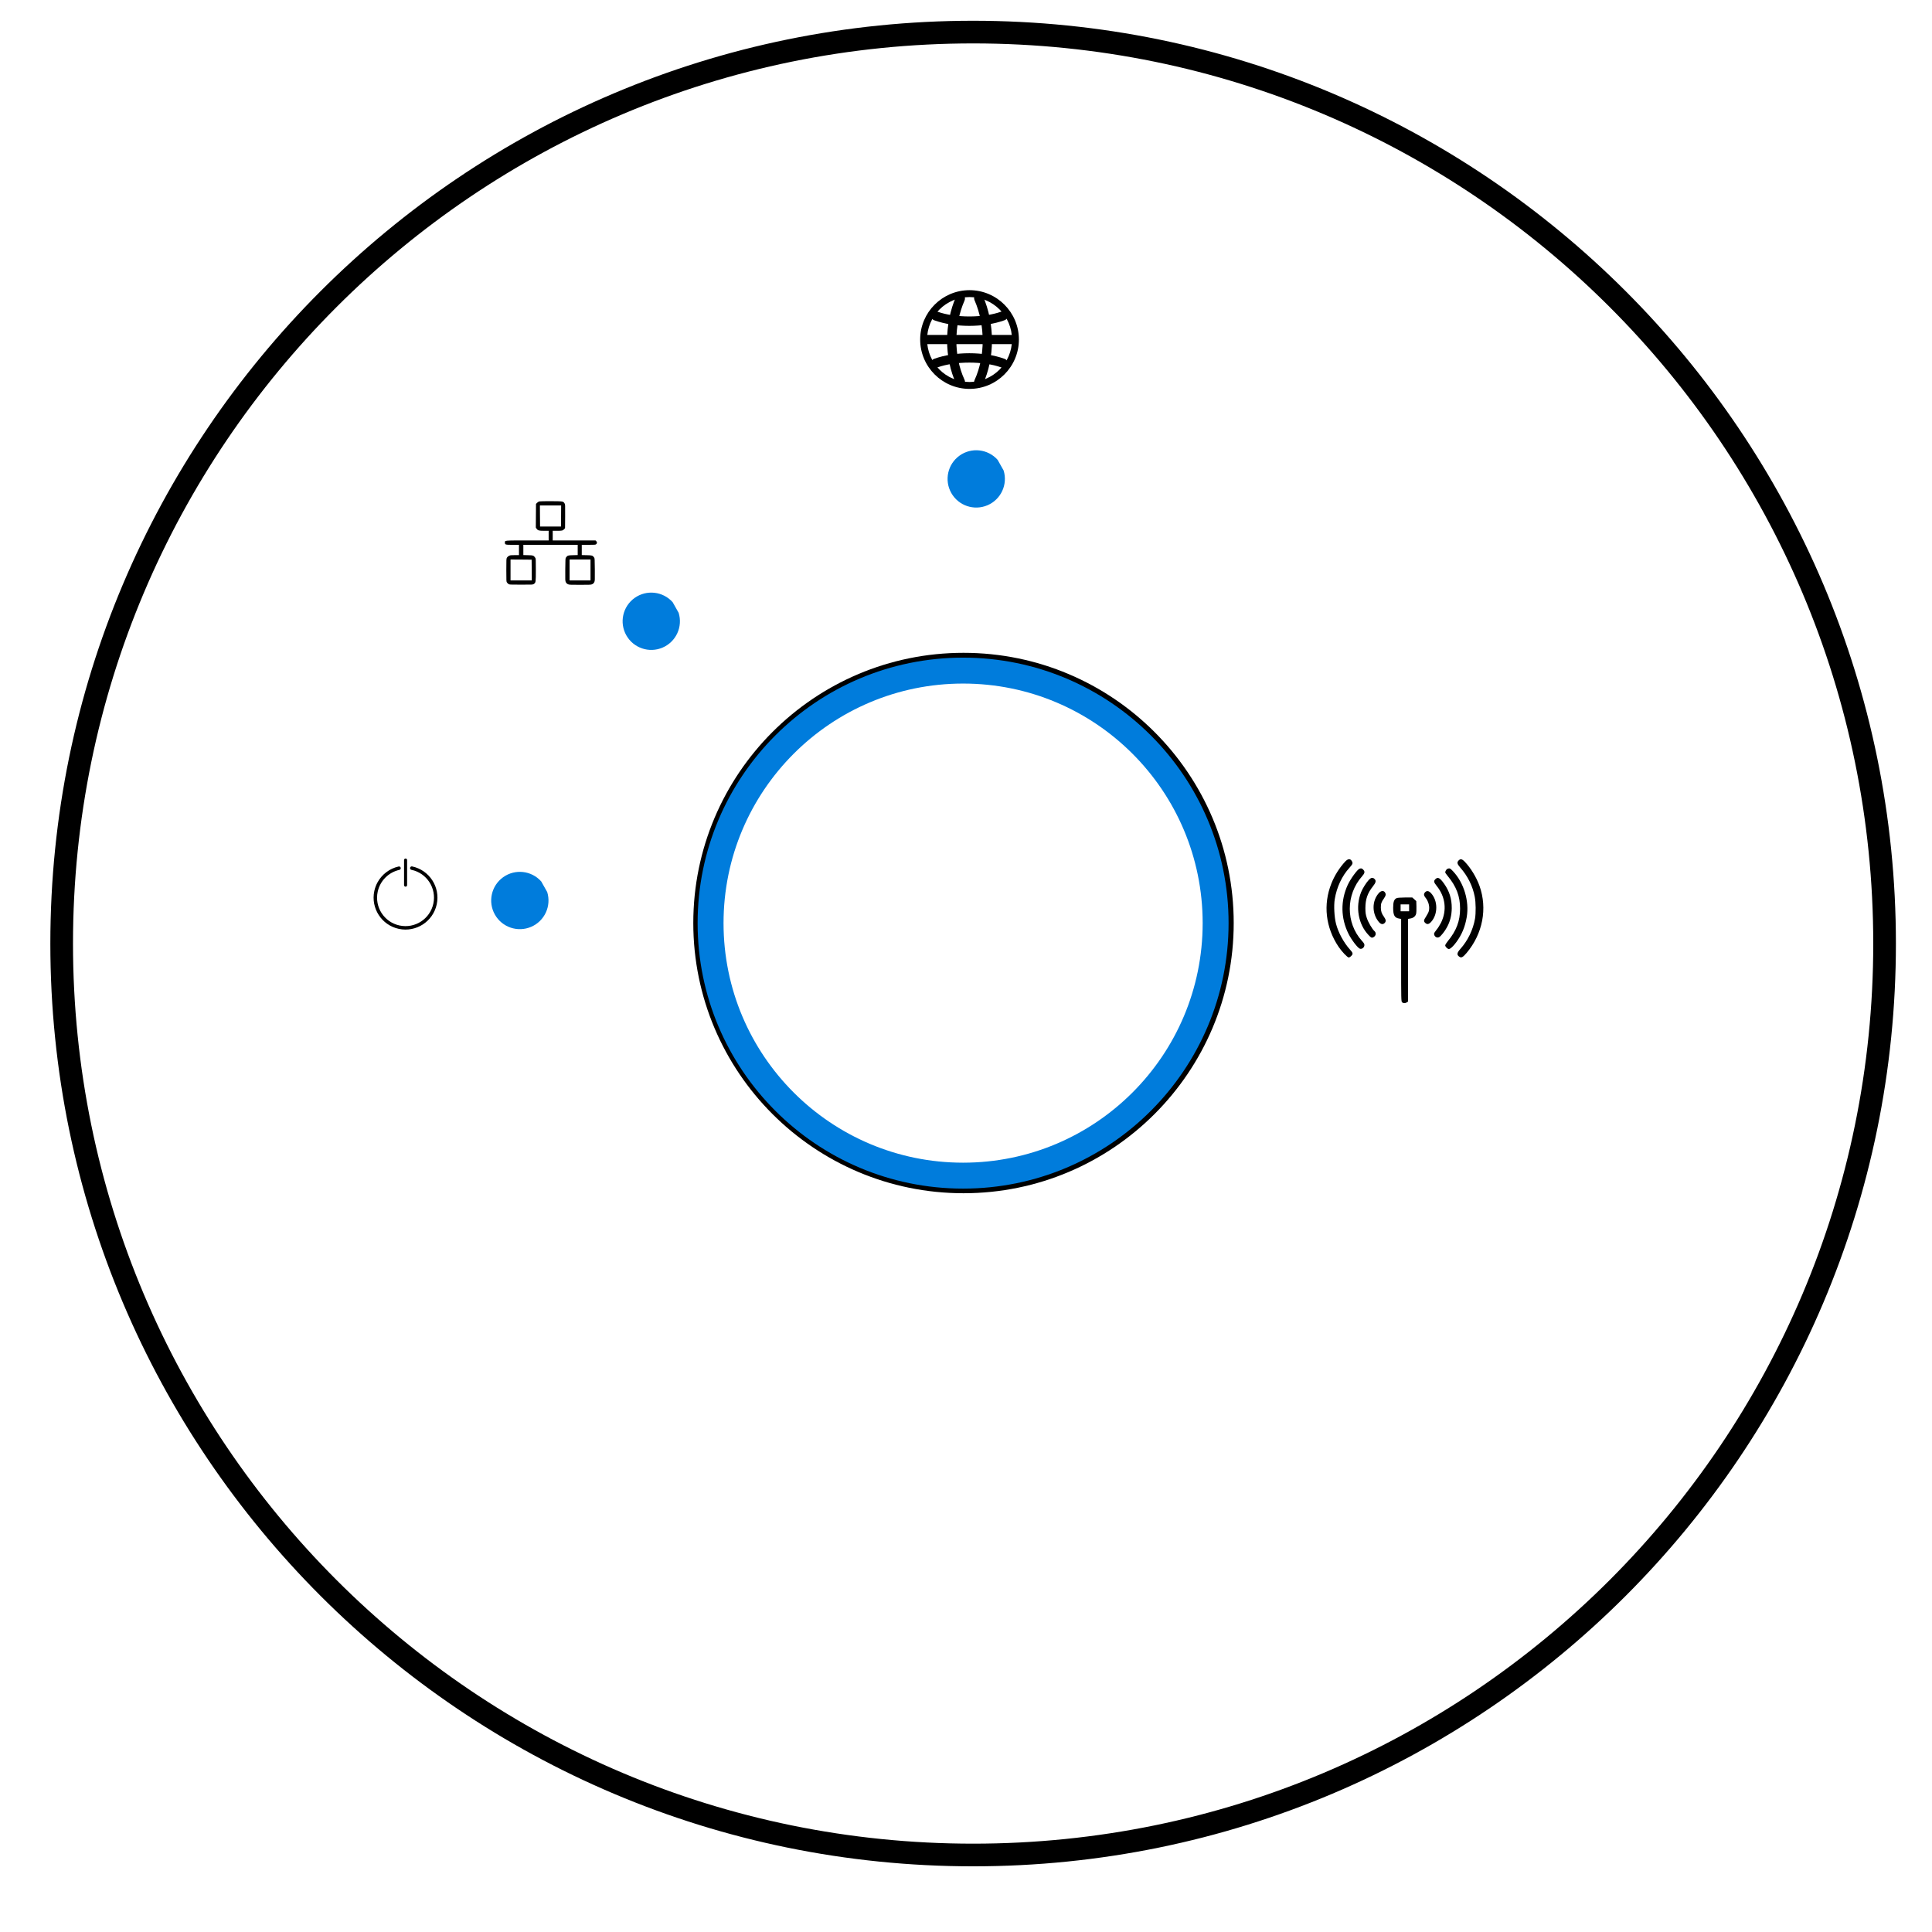
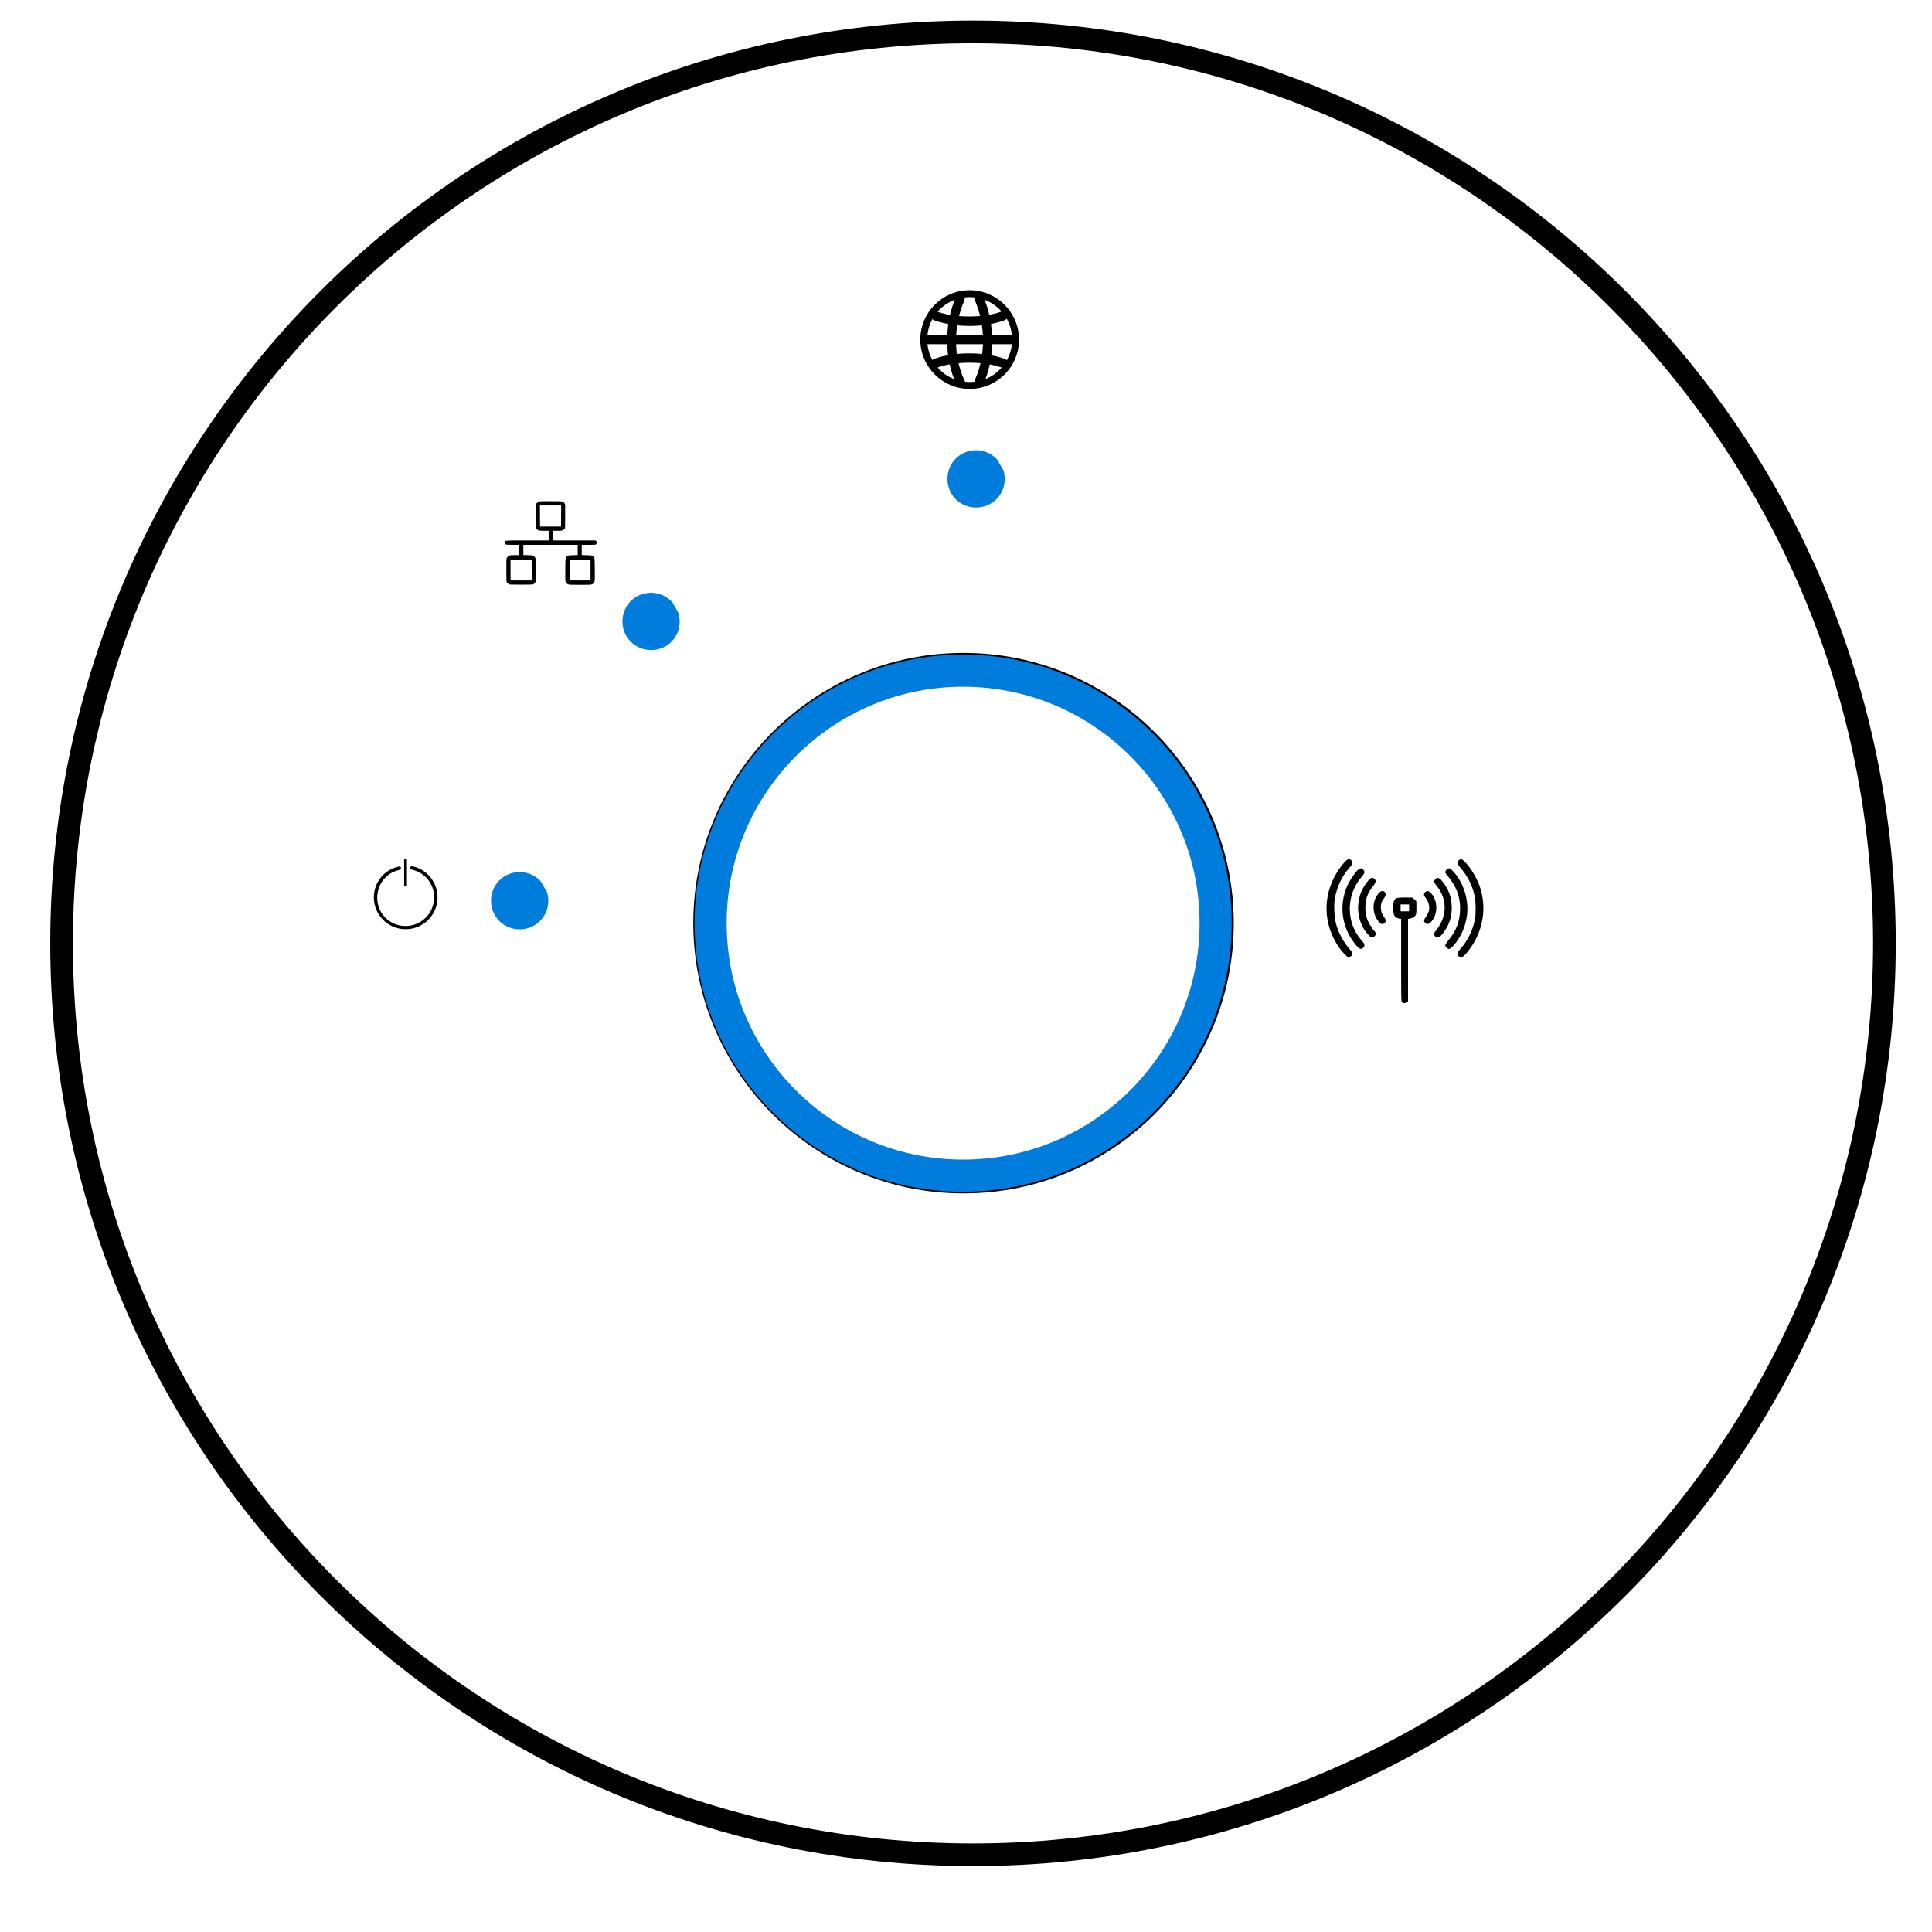
- <svg xmlns="http://www.w3.org/2000/svg" version="1.0" width="469pt" height="469pt" viewBox="0 0 469 469" id="svg2">
-   <defs id="defs12" />
-   <path style="font-size:medium;font-style:normal;font-variant:normal;font-weight:normal;font-stretch:normal;text-indent:0;text-align:start;text-decoration:none;line-height:normal;letter-spacing:normal;word-spacing:normal;text-transform:none;direction:ltr;block-progression:tb;writing-mode:lr-tb;text-anchor:start;baseline-shift:baseline;color:#000000;fill:#000000;fill-opacity:1;stroke:none;stroke-width:5;marker:none;visibility:visible;display:inline;overflow:visible;enable-background:accumulate;font-family:Sans;-inkscape-font-specification:Sans" d="m 236.23,5.038 c -123.683,0 -224.009,100.326 -224.009,224.009 0,123.683 100.326,224.009 224.009,224.009 123.683,0 224.009,-100.326 224.009,-224.009 0,-123.683 -100.326,-224.009 -224.009,-224.009 z m 0,5.501 c 120.71,0 218.509,97.798 218.509,218.509 0,120.71 -97.798,218.509 -218.509,218.509 -120.71,0 -218.509,-97.798 -218.509,-218.509 0,-120.71 97.798,-218.509 218.509,-218.509 z" id="path3761" />
-   <path style="font-size:medium;font-style:normal;font-variant:normal;font-weight:normal;font-stretch:normal;text-indent:0;text-align:start;text-decoration:none;line-height:normal;letter-spacing:normal;word-spacing:normal;text-transform:none;direction:ltr;block-progression:tb;writing-mode:lr-tb;text-anchor:start;baseline-shift:baseline;color:#000000;fill:#000000;fill-opacity:1;stroke:none;stroke-width:0.8;marker:none;visibility:visible;display:inline;overflow:visible;enable-background:accumulate;font-family:Sans;-inkscape-font-specification:Sans" d="m 233.894,158.475 c -36.202,0 -65.594,29.392 -65.594,65.594 0,36.202 29.392,65.594 65.594,65.594 36.202,0 65.594,-29.392 65.594,-65.594 0,-36.202 -29.392,-65.594 -65.594,-65.594 z m 0,4.062 c 34.007,0 61.532,27.525 61.532,61.532 0,34.007 -27.525,61.532 -61.532,61.532 -34.007,0 -61.532,-27.525 -61.532,-61.532 0,-34.007 27.525,-61.532 61.532,-61.532 z" id="path3763" />
+ <svg xmlns="http://www.w3.org/2000/svg" version="1.1" id="svg2" x="0px" y="0px" viewBox="0 0 469 469" style="enable-background:new 0 0 469 469;" xml:space="preserve">
+   <style type="text/css">
+ 	.st0{fill:#007CDC;}
+ </style>
+   <g id="path3761">
+     <path d="M236.2,5c-123.7,0-224,100.3-224,224s100.3,224,224,224s224-100.3,224-224   S359.9,5,236.2,5L236.2,5z M236.2,10.5c120.7,0,218.5,97.8,218.5,218.5s-97.8,218.5-218.5,218.5S17.7,349.8,17.7,229   S115.5,10.5,236.2,10.5L236.2,10.5z" />
+   </g>
+   <g id="path3763">
+     <path d="M233.9,158.5c-36.2,0-65.6,29.4-65.6,65.6s29.4,65.6,65.6,65.6s65.6-29.4,65.6-65.6   S270.1,158.5,233.9,158.5L233.9,158.5z M233.9,162.5c34,0,61.5,27.5,61.5,61.5s-27.5,61.5-61.5,61.5s-61.5-27.5-61.5-61.5   S199.9,162.5,233.9,162.5L233.9,162.5z" />
+   </g>
  <g id="g3073" transform="matrix(0.6967075,0,0,0.6967075,75.28667,-6.673669)">
-     <path id="path4048" d="m 229.754,110.682 c -9.485,0 -17.2,7.715 -17.2,17.2 0,9.485 7.715,17.2 17.2,17.2 9.485,0 17.2,-7.715 17.2,-17.2 0,-9.485 -7.715,-17.2 -17.2,-17.2 z m 0,2.4 c 8.188,0 14.8,6.612 14.8,14.8 0,8.188 -6.612,14.8 -14.8,14.8 -8.188,0 -14.8,-6.612 -14.8,-14.8 0,-8.188 6.612,-14.8 14.8,-14.8 z" style="font-size:medium;font-style:normal;font-variant:normal;font-weight:normal;font-stretch:normal;text-indent:0;text-align:start;text-decoration:none;line-height:normal;letter-spacing:normal;word-spacing:normal;text-transform:none;direction:ltr;block-progression:tb;writing-mode:lr-tb;text-anchor:start;baseline-shift:baseline;color:#000000;fill:#000000;fill-opacity:1;stroke:none;stroke-width:3;marker:none;visibility:visible;display:inline;overflow:visible;enable-background:accumulate;font-family:Sans;-inkscape-font-specification:Sans" />
-     <path id="path5512-1" d="m 229.683,132.657 c -4.319,0 -8.625,0.633 -12.205,1.925 a 1.662,1.6 0 1 0 1.143,3 c 6.136,-2.215 15.989,-2.215 22.125,0 a 1.662,1.6 0 1 0 1.143,-3 c -3.58,-1.292 -7.886,-1.925 -12.205,-1.925 z" style="font-size:medium;font-style:normal;font-variant:normal;font-weight:normal;font-stretch:normal;text-indent:0;text-align:start;text-decoration:none;line-height:normal;letter-spacing:normal;word-spacing:normal;text-transform:none;direction:ltr;block-progression:tb;writing-mode:lr-tb;text-anchor:start;baseline-shift:baseline;color:#000000;fill:#000000;fill-opacity:1;stroke:none;stroke-width:4;marker:none;visibility:visible;display:inline;overflow:visible;enable-background:accumulate;font-family:Sans;-inkscape-font-specification:Sans" />
-     <path id="path5516-7" d="m 214.72,126.282 0,3.2 31.351,0 0,-3.2 -31.351,0 z" style="font-size:medium;font-style:normal;font-variant:normal;font-weight:normal;font-stretch:normal;text-indent:0;text-align:start;text-decoration:none;line-height:normal;letter-spacing:normal;word-spacing:normal;text-transform:none;direction:ltr;block-progression:tb;writing-mode:lr-tb;text-anchor:start;baseline-shift:baseline;color:#000000;fill:#000000;fill-opacity:1;stroke:none;stroke-width:4;marker:none;visibility:visible;display:inline;overflow:visible;enable-background:accumulate;font-family:Sans;-inkscape-font-specification:Sans" />
-     <path id="path5520-4" d="m 226.454,111.824 a 1.6,1.737 0 0 0 -1.35,1.004 c -4.223,9.579 -4.223,21.36 0.025,30.582 a 1.6,1.737 0 1 0 2.85,-1.574 c -3.752,-8.145 -3.752,-18.948 0.025,-27.515 a 1.6,1.737 0 0 0 -1.55,-2.496 z" style="font-size:medium;font-style:normal;font-variant:normal;font-weight:normal;font-stretch:normal;text-indent:0;text-align:start;text-decoration:none;line-height:normal;letter-spacing:normal;word-spacing:normal;text-transform:none;direction:ltr;block-progression:tb;writing-mode:lr-tb;text-anchor:start;baseline-shift:baseline;color:#000000;fill:#000000;fill-opacity:1;stroke:none;stroke-width:4;marker:none;visibility:visible;display:inline;overflow:visible;enable-background:accumulate;font-family:Sans;-inkscape-font-specification:Sans" />
-     <path id="path6250-0" d="m 217.814,118.082 a 1.662,1.6 0 0 0 -0.338,3.1 c 7.16,2.585 17.252,2.585 24.412,0 a 1.662,1.6 0 1 0 -1.143,-3 c -6.137,2.215 -15.99,2.215 -22.127,0 a 1.662,1.6 0 0 0 -0.805,-0.1 z" style="font-size:medium;font-style:normal;font-variant:normal;font-weight:normal;font-stretch:normal;text-indent:0;text-align:start;text-decoration:none;line-height:normal;letter-spacing:normal;word-spacing:normal;text-transform:none;direction:ltr;block-progression:tb;writing-mode:lr-tb;text-anchor:start;baseline-shift:baseline;color:#000000;fill:#000000;fill-opacity:1;stroke:none;stroke-width:4;marker:none;visibility:visible;display:inline;overflow:visible;enable-background:accumulate;font-family:Sans;-inkscape-font-specification:Sans" />
-     <path id="path9156-9" d="m 232.854,111.682 a 1.6,1.752 0 0 0 -1.35,2.518 c 3.777,8.642 3.777,19.54 0.025,27.756 a 1.6,1.752 0 1 0 2.85,1.588 c 4.248,-9.302 4.248,-21.186 0.025,-30.849 a 1.6,1.752 0 0 0 -1.55,-1.013 z" style="font-size:medium;font-style:normal;font-variant:normal;font-weight:normal;font-stretch:normal;text-indent:0;text-align:start;text-decoration:none;line-height:normal;letter-spacing:normal;word-spacing:normal;text-transform:none;direction:ltr;block-progression:tb;writing-mode:lr-tb;text-anchor:start;baseline-shift:baseline;color:#000000;fill:#000000;fill-opacity:1;stroke:none;stroke-width:4;marker:none;visibility:visible;display:inline;overflow:visible;enable-background:accumulate;font-family:Sans;-inkscape-font-specification:Sans" />
+     <g id="path4048">
+       <path d="M229.8,110.7c-9.5,0-17.2,7.7-17.2,17.2s7.7,17.2,17.2,17.2s17.2-7.7,17.2-17.2    S239.2,110.7,229.8,110.7z M229.8,113.1c8.2,0,14.8,6.6,14.8,14.8s-6.6,14.8-14.8,14.8c-8.2,0-14.8-6.6-14.8-14.8    S221.6,113.1,229.8,113.1z" />
+     </g>
+     <g id="path5512-1">
+       <path d="M229.7,132.7c-4.3,0-8.6,0.6-12.2,1.9c-0.9,0.3-1.4,1.2-1.1,2c0.3,0.8,1.2,1.3,2.1,1.1    c0.1,0,0.1,0,0.2-0.1c6.1-2.2,16-2.2,22.1,0c0.8,0.4,1.8,0,2.2-0.8c0.4-0.8,0-1.8-0.9-2.1c-0.1,0-0.1,0-0.2-0.1    C238.3,133.3,234,132.7,229.7,132.7z" />
+     </g>
+     <g id="path5516-7">
+       <path d="M214.7,126.3v3.2h31.4v-3.2H214.7z" />
+     </g>
+     <g id="path5520-4">
+       <path d="M226.5,111.8c-0.6,0-1.1,0.4-1.4,1c-4.2,9.6-4.2,21.4,0,30.6c0.4,0.9,1.3,1.3,2.1,0.9    c0.8-0.4,1.2-1.4,0.8-2.3c0,0,0-0.1-0.1-0.1c-3.8-8.1-3.8-18.9,0-27.5c0.4-0.9,0.1-1.9-0.7-2.3C227,111.9,226.7,111.8,226.5,111.8    L226.5,111.8z" />
+     </g>
+     <g id="path6250-0">
+       <path d="M217.8,118.1c-0.9,0.1-1.6,0.9-1.4,1.8c0.1,0.6,0.5,1.1,1.1,1.3    c7.2,2.6,17.3,2.6,24.4,0c0.9-0.3,1.4-1.2,1.1-2c-0.3-0.8-1.2-1.3-2.1-1.1c-0.1,0-0.1,0-0.2,0.1c-6.1,2.2-16,2.2-22.1,0    C218.4,118.1,218.1,118.1,217.8,118.1L217.8,118.1z" />
+     </g>
+     <g id="path9156-9">
+       <path d="M232.9,111.7c-0.9,0.1-1.6,0.9-1.5,1.8c0,0.2,0.1,0.5,0.2,0.7c3.8,8.6,3.8,19.5,0,27.8    c-0.4,0.8-0.2,1.9,0.6,2.4c0.8,0.5,1.7,0.2,2.2-0.7c0,0,0-0.1,0.1-0.1c4.2-9.3,4.2-21.2,0-30.8C234.1,112,233.5,111.6,232.9,111.7    L232.9,111.7z" />
+     </g>
  </g>
-   <g id="g3109" transform="matrix(0.03837295,0,0,0.03837295,122.567,121.662)" style="stroke-width:2.085;stroke-miterlimit:4;stroke-dasharray:none">
-     <path id="path3111" d="m 217.665,1.453 c -3.543,0.78 -9.886,4.713 -13.854,8.681 l -7.087,7.122 -0.602,74.693 -0.602,74.728 4.571,6.909 c 7.902,11.657 14.421,13.642 47.622,13.642 l 29.055,0 0,30.614 0,30.65 -134.008,0 c -150.413,0 -142.689,-0.815 -142.689,13.819 0,13.039 2.551,13.854 48.827,13.854 l 40.11,0 0,32.598 0,32.598 -27.283,0 c -24.307,0 -28.063,0.39 -35.965,4.358 -5.138,2.764 -10.488,7.299 -12.862,11.445 -3.756,6.52 -3.933,10.276 -3.933,79.476 0,70.157 0.177,72.531 4.146,77.846 2.161,2.976 6.52,7.335 9.496,9.496 5.315,3.969 7.689,4.146 79.831,4.146 73.913,0 74.516,0 80.646,-4.358 12.437,-8.894 12.65,-10.453 12.65,-89.114 0,-70.37 0,-70.972 -4.358,-77.492 -9.283,-13.606 -12.65,-14.811 -45.248,-15.413 l -29.445,-0.78 0,-32.421 0,-32.386 171.921,0 171.957,0 0,32.386 0,32.421 -29.445,0.78 c -32.209,0.602 -35.185,1.594 -44.469,14.244 -3.969,5.138 -4.146,8.291 -4.748,76.677 -0.602,68.776 -0.39,71.539 3.543,79.654 3.189,6.307 6.52,9.673 12.65,12.65 7.902,3.933 11.657,4.146 77.28,4.146 65.622,0 69.378,-0.213 77.28,-4.146 6.13,-2.976 9.496,-6.343 12.65,-12.65 3.969,-8.114 4.146,-10.878 3.543,-79.654 -0.567,-68.386 -0.78,-71.539 -4.713,-76.677 -9.496,-12.862 -12.083,-13.642 -46.453,-14.244 l -31.429,-0.78 0,-32.421 0,-32.386 43.299,0 c 38.339,0 43.654,-0.425 47.232,-3.579 6.909,-5.74 7.512,-13.252 1.559,-18.957 l -4.925,-5.138 -135.602,0 -135.354,0 0,-30.65 0,-30.614 28.665,0 c 31.004,0 35.362,-0.992 44.468,-10.878 l 4.925,-5.35 0.602,-75.083 c 0.567,-73.524 0.39,-75.118 -3.756,-81.815 C 369.035,0.638 368.469,0.461 292.571,0.071 255.012,-0.142 221.421,0.461 217.665,1.453 z m 137.764,92.268 -0.602,66.827 -66.224,0 -66.189,0 -0.602,-66.827 -0.39,-66.579 67.181,0 67.217,0 -0.39,66.579 z m -185.776,341.929 0.39,65.799 -67.217,0 -67.181,0 0,-66.189 0,-66.224 66.791,0.39 66.614,0.602 0.602,65.622 z m 371.941,-0.39 0,66.189 -66.224,0 -66.189,0 0,-66.189 0,-66.224 66.189,0 66.224,0 0,66.224 z" style="fill:#000000;fill-opacity:1;fill-rule:nonzero;stroke:none" />
+   <g id="g3109" transform="matrix(0.03837295,0,0,0.03837295,122.567,121.662)">
+     <g id="path3111">
+       <path d="M217.7,1.5c-3.5,0.8-9.9,4.7-13.9,8.7l-7.1,7.1l-0.6,74.7l-0.6,74.7l4.6,6.9    c7.9,11.7,14.4,13.6,47.6,13.6h29.1v30.6v30.6h-134c-150.4,0-142.7-0.8-142.7,13.8c0,13,2.6,13.9,48.8,13.9H89v32.6v32.6H61.7    c-24.3,0-28.1,0.4-36,4.4c-5.1,2.8-10.5,7.3-12.9,11.4C9.1,363.7,9,367.4,9,436.6c0,70.2,0.2,72.5,4.1,77.8c2.2,3,6.5,7.3,9.5,9.5    c5.3,4,7.7,4.1,79.8,4.1c73.9,0,74.5,0,80.6-4.4c12.4-8.9,12.6-10.5,12.6-89.1c0-70.4,0-71-4.4-77.5    c-9.3-13.6-12.6-14.8-45.2-15.4l-29.4-0.8v-32.4v-32.4h171.9h172v32.4V341l-29.4,0.8c-32.2,0.6-35.2,1.6-44.5,14.2    c-4,5.1-4.1,8.3-4.7,76.7c-0.6,68.8-0.4,71.5,3.5,79.7c3.2,6.3,6.5,9.7,12.6,12.6c7.9,3.9,11.7,4.1,77.3,4.1s69.4-0.2,77.3-4.1    c6.1-3,9.5-6.3,12.6-12.6c4-8.1,4.1-10.9,3.5-79.7c-0.6-68.4-0.8-71.5-4.7-76.7c-9.5-12.9-12.1-13.6-46.5-14.2l-31.4-0.8v-32.4    v-32.4h43.3c38.3,0,43.7-0.4,47.2-3.6c6.9-5.7,7.5-13.3,1.6-19l-4.9-5.1H437.8H302.5v-30.6v-30.6h28.7c31,0,35.4-1,44.5-10.9    l4.9-5.4l0.6-75.1c0.6-73.5,0.4-75.1-3.8-81.8c-8.3-13.5-8.9-13.6-84.8-14C255-0.1,221.4,0.5,217.7,1.5z M355.4,93.7l-0.6,66.8    h-66.2h-66.2l-0.6-66.8l-0.4-66.6h67.2h67.2L355.4,93.7z M169.7,435.6l0.4,65.8h-67.2H35.6v-66.2V369l66.8,0.4l66.6,0.6    L169.7,435.6z M541.6,435.3v66.2h-66.2h-66.2v-66.2V369h66.2h66.2C541.6,369,541.6,435.3,541.6,435.3z" />
+     </g>
  </g>
  <g id="g3123" transform="matrix(0.06523713,0,0,0.06523713,322.0222,208.5771)">
-     <path id="path3125" d="M 69.661,8.433 C 48.331,31.358 29.551,61.016 18.071,90.248 -13.323,168.909 -3.472,254.268 44.965,326.232 c 12.047,17.787 32.811,39.508 37.736,39.508 1.984,0 6.13,-2.551 9.283,-5.917 7.335,-7.122 6.555,-11.268 -4.323,-23.138 C 64.736,311.598 43.76,273.26 35.291,240.236 28.949,215.752 26.575,172.665 30.543,148.961 37.665,104.669 57.224,62.398 85.287,31.748 97.122,18.496 98.539,15.343 94.783,8.22 89.22,-2.835 80.15,-2.657 69.661,8.433 z" style="fill:#000000;fill-opacity:1;fill-rule:nonzero;stroke:none" />
-     <path id="path3127" d="m 491.421,4.677 c -6.909,7.299 -5.528,13.039 6.52,26.858 27.673,31.642 45.85,68.209 53.575,108.319 4.146,20.941 4.535,60.661 0.957,81.638 -7.299,41.102 -26.646,81.213 -54.532,112.429 -12.827,14.421 -13.819,21.543 -4.535,28.453 7.902,5.953 13.429,3.189 27.673,-13.429 C 581.35,277.406 599.315,183.543 569.091,98.929 557.646,67.11 536.28,32.138 514.559,9.602 504.283,-1.24 498.154,-2.445 491.421,4.677 z" style="fill:#000000;fill-opacity:1;fill-rule:nonzero;stroke:none" />
-     <path id="path3129" d="m 123.236,35.114 c -7.724,1.984 -33.591,37.134 -44.291,60.272 -27.248,59.28 -26.291,123.909 2.976,182.622 11.268,22.535 33.98,52.157 42.094,54.921 7.299,2.587 16.016,-3.756 16.795,-12.224 0.602,-4.961 -1.169,-8.114 -8.894,-16.618 -60.874,-67.181 -60.484,-172.134 0.602,-240.909 10.063,-11.268 11.055,-17.398 3.756,-24.52 -4.748,-4.748 -6.52,-5.315 -13.039,-3.543 z" style="fill:#000000;fill-opacity:1;fill-rule:nonzero;stroke:none" />
-     <path id="path3131" d="m 449.929,35.717 c -3.969,1.559 -8.327,8.894 -8.327,13.819 0,0.992 4.358,6.909 9.496,13.252 32.032,38.728 45.85,75.083 45.85,121.146 0,45.85 -13.819,82.594 -45.85,121.146 -5.138,6.307 -9.496,13.429 -9.496,15.413 0,5.138 8.504,13.642 13.642,13.642 5.528,0 16.016,-9.673 27.496,-25.299 20.551,-27.673 32.988,-57.72 38.906,-93.295 C 531.744,156.047 511.193,87.661 470.658,44.787 459.992,33.52 457.831,32.528 449.929,35.717 z" style="fill:#000000;fill-opacity:1;fill-rule:nonzero;stroke:none" />
-     <path id="path3133" d="m 157.606,76.606 c -10.276,11.055 -23.315,31.819 -29.055,46.24 -21.72,54.957 -10.665,119.197 27.886,159.52 8.504,8.894 10.878,10.453 14.811,9.283 11.657,-3.579 15.626,-16.406 7.299,-23.917 -8.894,-7.902 -23.492,-33.024 -28.63,-48.827 -4.358,-13.252 -5.35,-19.949 -5.35,-36.957 0,-32.811 7.902,-55.913 28.063,-81.035 11.268,-14.032 12.65,-21.154 5.74,-27.673 -6.52,-6.13 -12.862,-4.925 -20.764,3.366 z" style="fill:#000000;fill-opacity:1;fill-rule:nonzero;stroke:none" />
-     <path id="path3135" d="m 405.071,74.232 c -7.122,6.909 -6.13,11.48 4.925,25.299 32.598,40.323 38.551,91.098 16.016,136.772 -4.358,8.681 -11.87,20.551 -16.795,26.291 -4.961,5.917 -9.106,12.437 -9.106,14.421 0,10.488 10.276,17.575 18.78,13.039 6.52,-3.366 21.154,-21.72 29.232,-36.957 11.87,-21.543 17.61,-44.681 17.787,-71.15 0.213,-34.583 -8.894,-63.638 -29.232,-91.913 -15.024,-20.941 -22.713,-24.874 -31.606,-15.803 z" style="fill:#000000;fill-opacity:1;fill-rule:nonzero;stroke:none" />
-     <path id="path3137" d="m 194.563,126.035 c -25.866,29.232 -26.079,75.472 -0.567,106.724 7.689,9.673 15.591,11.232 22.323,4.535 5.528,-5.528 4.925,-12.472 -2.197,-22.323 -9.071,-12.472 -11.835,-20.764 -12.047,-35.008 0,-15.024 2.197,-21.154 11.48,-33.98 7.299,-10.488 8.291,-16.193 3.543,-22.925 -4.925,-7.122 -14.811,-5.917 -22.535,2.976 z" style="fill:#000000;fill-opacity:1;fill-rule:nonzero;stroke:none" />
-     <path id="path3139" d="m 366.52,123.059 c -5.138,5.74 -4.961,11.87 0.78,18.78 12.26,14.634 17.61,35.185 13.252,51.378 -1.205,4.358 -5.74,13.429 -10.098,19.949 -9.071,13.642 -9.673,17.787 -3.331,23.74 7.087,6.697 13.606,5.528 22.11,-3.756 25.512,-28.276 25.512,-78.094 0,-106.335 -8.504,-9.496 -16.193,-10.665 -22.713,-3.756 z" style="fill:#000000;fill-opacity:1;fill-rule:nonzero;stroke:none" />
-     <path id="path3141" d="m 259.583,145.382 c -8.469,4.748 -11.657,14.031 -11.657,35.398 0,28.063 5.138,37.346 22.358,40.11 l 7.299,1.169 0,153.567 c 0,146.268 0.177,153.78 3.543,156.72 4.571,4.146 12.083,4.358 17.787,0.213 l 4.358,-2.976 0,-153.744 0,-153.78 8.114,-1.382 c 11.268,-1.772 18.957,-7.689 21.72,-16.795 1.205,-4.146 1.772,-16.193 1.382,-27.673 l -0.567,-20.339 -7.335,-6.732 -7.512,-6.697 -27.071,0 c -19.772,0.177 -28.665,0.957 -32.421,2.941 z m 47.657,35.575 0,12.862 -15.839,0 -15.803,0 0,-12.862 0,-12.827 15.803,0 15.839,0 0,12.827 z" style="fill:#000000;fill-opacity:1;fill-rule:nonzero;stroke:none" />
+     <g id="path3125">
+       <path d="M69.7,8.4C48.3,31.4,29.6,61,18.1,90.2c-31.4,78.7-21.5,164,26.9,236    c12,17.8,32.8,39.5,37.7,39.5c2,0,6.1-2.6,9.3-5.9c7.3-7.1,6.6-11.3-4.3-23.1c-22.9-25.1-43.9-63.4-52.4-96.4    c-6.3-24.5-8.7-67.6-4.7-91.3c7.1-44.3,26.7-86.6,54.7-117.2c11.8-13.3,13.3-16.4,9.5-23.5C89.2-2.8,80.1-2.7,69.7,8.4z" />
+     </g>
+     <g id="path3127">
+       <path d="M491.4,4.7c-6.9,7.3-5.5,13,6.5,26.9c27.7,31.6,45.9,68.2,53.6,108.3    c4.1,20.9,4.5,60.7,1,81.6c-7.3,41.1-26.6,81.2-54.5,112.4c-12.8,14.4-13.8,21.5-4.5,28.5c7.9,6,13.4,3.2,27.7-13.4    c60.3-71.5,78.2-165.4,48-250c-11.4-31.8-32.8-66.8-54.5-89.3C504.3-1.2,498.2-2.4,491.4,4.7z" />
+     </g>
+     <g id="path3129">
+       <path d="M123.2,35.1c-7.7,2-33.6,37.1-44.3,60.3c-27.2,59.3-26.3,123.9,3,182.6    c11.3,22.5,34,52.2,42.1,54.9c7.3,2.6,16-3.8,16.8-12.2c0.6-5-1.2-8.1-8.9-16.6C71,236.9,71.4,132,132.5,63.2    c10.1-11.3,11.1-17.4,3.8-24.5C131.5,33.9,129.8,33.3,123.2,35.1z" />
+     </g>
+     <g id="path3131">
+       <path d="M449.9,35.7c-4,1.6-8.3,8.9-8.3,13.8c0,1,4.4,6.9,9.5,13.3    c32,38.7,45.9,75.1,45.9,121.1c0,45.9-13.8,82.6-45.9,121.1c-5.1,6.3-9.5,13.4-9.5,15.4c0,5.1,8.5,13.6,13.6,13.6    c5.5,0,16-9.7,27.5-25.3c20.6-27.7,33-57.7,38.9-93.3c10.1-59.5-10.5-127.9-51-170.8C460,33.5,457.8,32.5,449.9,35.7z" />
+     </g>
+     <g id="path3133">
+       <path d="M157.6,76.6c-10.3,11.1-23.3,31.8-29.1,46.2c-21.7,55-10.7,119.2,27.9,159.5    c8.5,8.9,10.9,10.5,14.8,9.3c11.7-3.6,15.6-16.4,7.3-23.9c-8.9-7.9-23.5-33-28.6-48.8c-4.4-13.3-5.4-19.9-5.4-37    c0-32.8,7.9-55.9,28.1-81c11.3-14,12.6-21.2,5.7-27.7C171.9,67.1,165.5,68.3,157.6,76.6z" />
+     </g>
+     <g id="path3135">
+       <path d="M405.1,74.2c-7.1,6.9-6.1,11.5,4.9,25.3c32.6,40.3,38.6,91.1,16,136.8    c-4.4,8.7-11.9,20.6-16.8,26.3c-5,5.9-9.1,12.4-9.1,14.4c0,10.5,10.3,17.6,18.8,13c6.5-3.4,21.2-21.7,29.2-37    c11.9-21.5,17.6-44.7,17.8-71.1c0.2-34.6-8.9-63.6-29.2-91.9C421.7,69.1,414,65.2,405.1,74.2z" />
+     </g>
+     <g id="path3137">
+       <path d="M194.6,126c-25.9,29.2-26.1,75.5-0.6,106.7c7.7,9.7,15.6,11.2,22.3,4.5    c5.5-5.5,4.9-12.5-2.2-22.3c-9.1-12.5-11.8-20.8-12-35c0-15,2.2-21.2,11.5-34c7.3-10.5,8.3-16.2,3.5-22.9    C212.2,115.9,202.3,117.1,194.6,126z" />
+     </g>
+     <g id="path3139">
+       <path d="M366.5,123.1c-5.1,5.7-5,11.9,0.8,18.8c12.3,14.6,17.6,35.2,13.3,51.4    c-1.2,4.4-5.7,13.4-10.1,19.9c-9.1,13.6-9.7,17.8-3.3,23.7c7.1,6.7,13.6,5.5,22.1-3.8c25.5-28.3,25.5-78.1,0-106.3    C380.7,117.3,373,116.2,366.5,123.1z" />
+     </g>
+     <g id="path3141">
+       <path d="M259.6,145.4c-8.5,4.7-11.7,14-11.7,35.4c0,28.1,5.1,37.3,22.4,40.1l7.3,1.2v153.6    c0,146.3,0.2,153.8,3.5,156.7c4.6,4.1,12.1,4.4,17.8,0.2l4.4-3V375.8V222.1l8.1-1.4c11.3-1.8,19-7.7,21.7-16.8    c1.2-4.1,1.8-16.2,1.4-27.7l-0.6-20.3l-7.3-6.7l-7.5-6.7H292C272.2,142.6,263.3,143.4,259.6,145.4z M307.2,181v12.9h-15.8h-15.8    V181v-12.8h15.8h15.8V181z" />
+     </g>
  </g>
-   <g id="g3945" transform="matrix(0.6844937,0,0,0.6844937,11.92705,64.00424)" style="fill:#000000;fill-opacity:1">
-     <path id="path1874" d="m 116.46,219.429 c -0.515,0.942 -0.901,1.966 -1.134,3.049 -1.312,6.106 2.584,12.13 8.689,13.437 6.105,1.307 12.134,-2.593 13.446,-8.699 1.312,-6.106 -2.583,-12.132 -8.689,-13.438 a 0.614,0.615 45.93 1 0 -0.257,1.201 c 5.456,1.168 8.917,6.522 7.745,11.979 -1.173,5.457 -6.531,8.924 -11.987,7.756 -5.456,-1.168 -8.917,-6.522 -7.745,-11.979 0.83,-3.863 3.834,-6.886 7.692,-7.741 a 0.614,0.615 45.93 0 0 -0.265,-1.2 c -3.243,0.718 -5.951,2.808 -7.495,5.634 z" style="font-size:medium;font-style:normal;font-variant:normal;font-weight:normal;font-stretch:normal;text-indent:0;text-align:start;text-decoration:none;line-height:normal;letter-spacing:normal;word-spacing:normal;text-transform:none;direction:ltr;block-progression:tb;writing-mode:lr-tb;text-anchor:start;baseline-shift:baseline;color:#000000;fill:#000000;fill-opacity:1;stroke:none;stroke-width:30;marker:none;visibility:visible;display:inline;overflow:visible;enable-background:accumulate;font-family:Sans;-inkscape-font-specification:Sans" />
-     <path id="path4532" d="m 126.404,210.973 a 0.541,0.541 0 0 0 -0.532,0.549 l 0,8.886 a 0.541,0.541 0 0 0 1.083,0 l 0,-8.886 a 0.541,0.541 0 0 0 -0.55,-0.549 z" style="font-size:medium;font-style:normal;font-variant:normal;font-weight:normal;font-stretch:normal;text-indent:0;text-align:start;text-decoration:none;line-height:normal;letter-spacing:normal;word-spacing:normal;text-transform:none;direction:ltr;block-progression:tb;writing-mode:lr-tb;text-anchor:start;baseline-shift:baseline;color:#000000;fill:#000000;fill-opacity:1;stroke:none;stroke-width:26.428;marker:none;visibility:visible;display:inline;overflow:visible;enable-background:accumulate;font-family:Sans;-inkscape-font-specification:Sans" />
+   <g id="g3945" transform="matrix(0.6844937,0,0,0.6844937,11.92705,64.00424)">
+     <g id="path1874">
+       <path d="M116.5,219.4c-0.5,0.9-0.9,2-1.1,3c-1.3,6.1,2.6,12.1,8.7,13.4    c6.1,1.3,12.1-2.6,13.4-8.7c1.3-6.1-2.6-12.1-8.7-13.4c-0.3-0.1-0.7,0.1-0.7,0.5c-0.1,0.3,0.1,0.7,0.5,0.7c0,0,0,0,0,0    c5.5,1.2,8.9,6.5,7.7,12s-6.5,8.9-12,7.8c-5.5-1.2-8.9-6.5-7.7-12c0.8-3.9,3.8-6.9,7.7-7.7c0.3-0.1,0.5-0.4,0.5-0.7    c-0.1-0.3-0.4-0.5-0.7-0.5C120.7,214.5,118,216.6,116.5,219.4L116.5,219.4z" />
+     </g>
+     <g id="path4532">
+       <path d="M126.4,211c-0.3,0-0.5,0.3-0.5,0.5v8.9c0,0.3,0.2,0.5,0.5,0.5c0.3,0,0.5-0.2,0.5-0.5    v-8.9C127,211.2,126.7,211,126.4,211C126.4,211,126.4,211,126.4,211z" />
+     </g>
  </g>
-   <path style="fill:#007cdc;fill-opacity:1;stroke:none" id="path3943" d="m 403.904,165.739 a 8.694,8.694 0 1 1 -1.817,-3.224" transform="matrix(0.8,0,0,0.8,-79.49152,-18.38242)" />
-   <path style="fill:#007cdc;fill-opacity:1;stroke:none" id="path3943-4" d="m 403.904,165.739 a 8.694,8.694 0 1 1 -1.817,-3.224" transform="matrix(0.8,0,0,0.8,-158.3767,16.17527)" />
-   <path style="fill:#007cdc;fill-opacity:1;stroke:none" id="path3943-8" d="m 403.904,165.739 a 8.694,8.694 0 1 1 -1.817,-3.224" transform="matrix(0.8,0,0,0.8,-190.2828,83.96213)" />
-   <path style="fill:none;stroke:#007cdc;stroke-width:7.809;stroke-miterlimit:4;stroke-opacity:1;stroke-dasharray:none" id="path3980" d="m 319.208,189.724 a 76.076,76.076 0 1 1 -152.152,0 76.076,76.076 0 1 1 152.152,0 z" transform="matrix(0.8057777,0,0,0.8057777,37.88525,71.21576)" />
+   <g id="path3943">
+     <path class="st0" d="   M243.6,114.2c1.1,3.7-0.9,7.6-4.6,8.7c-3.7,1.1-7.6-0.9-8.7-4.6c-1.1-3.7,0.9-7.6,4.6-8.7c2.6-0.8,5.4,0,7.2,2" />
+   </g>
+   <g id="path3943-4">
+     <path class="st0" d="   M164.7,148.8c1.1,3.7-0.9,7.6-4.6,8.7c-3.7,1.1-7.6-0.9-8.7-4.6c-1.1-3.7,0.9-7.6,4.6-8.7c2.6-0.8,5.4,0,7.2,2" />
+   </g>
+   <g id="path3943-8">
+     <path class="st0" d="   M132.8,216.6c1.1,3.7-0.9,7.6-4.6,8.7c-3.7,1.1-7.6-0.9-8.7-4.6c-1.1-3.7,0.9-7.6,4.6-8.7c2.6-0.8,5.4,0,7.2,2" />
+   </g>
+   <g id="path3980">
+     <path class="st0" d="M233.8,289.3c-36,0-65.2-29.3-65.2-65.2s29.3-65.2,65.2-65.2s65.2,29.3,65.2,65.2S269.8,289.3,233.8,289.3z    M233.8,166.7c-31.6,0-57.4,25.7-57.4,57.4s25.7,57.4,57.4,57.4c31.6,0,57.4-25.7,57.4-57.4S265.4,166.7,233.8,166.7z" />
+   </g>
</svg>
